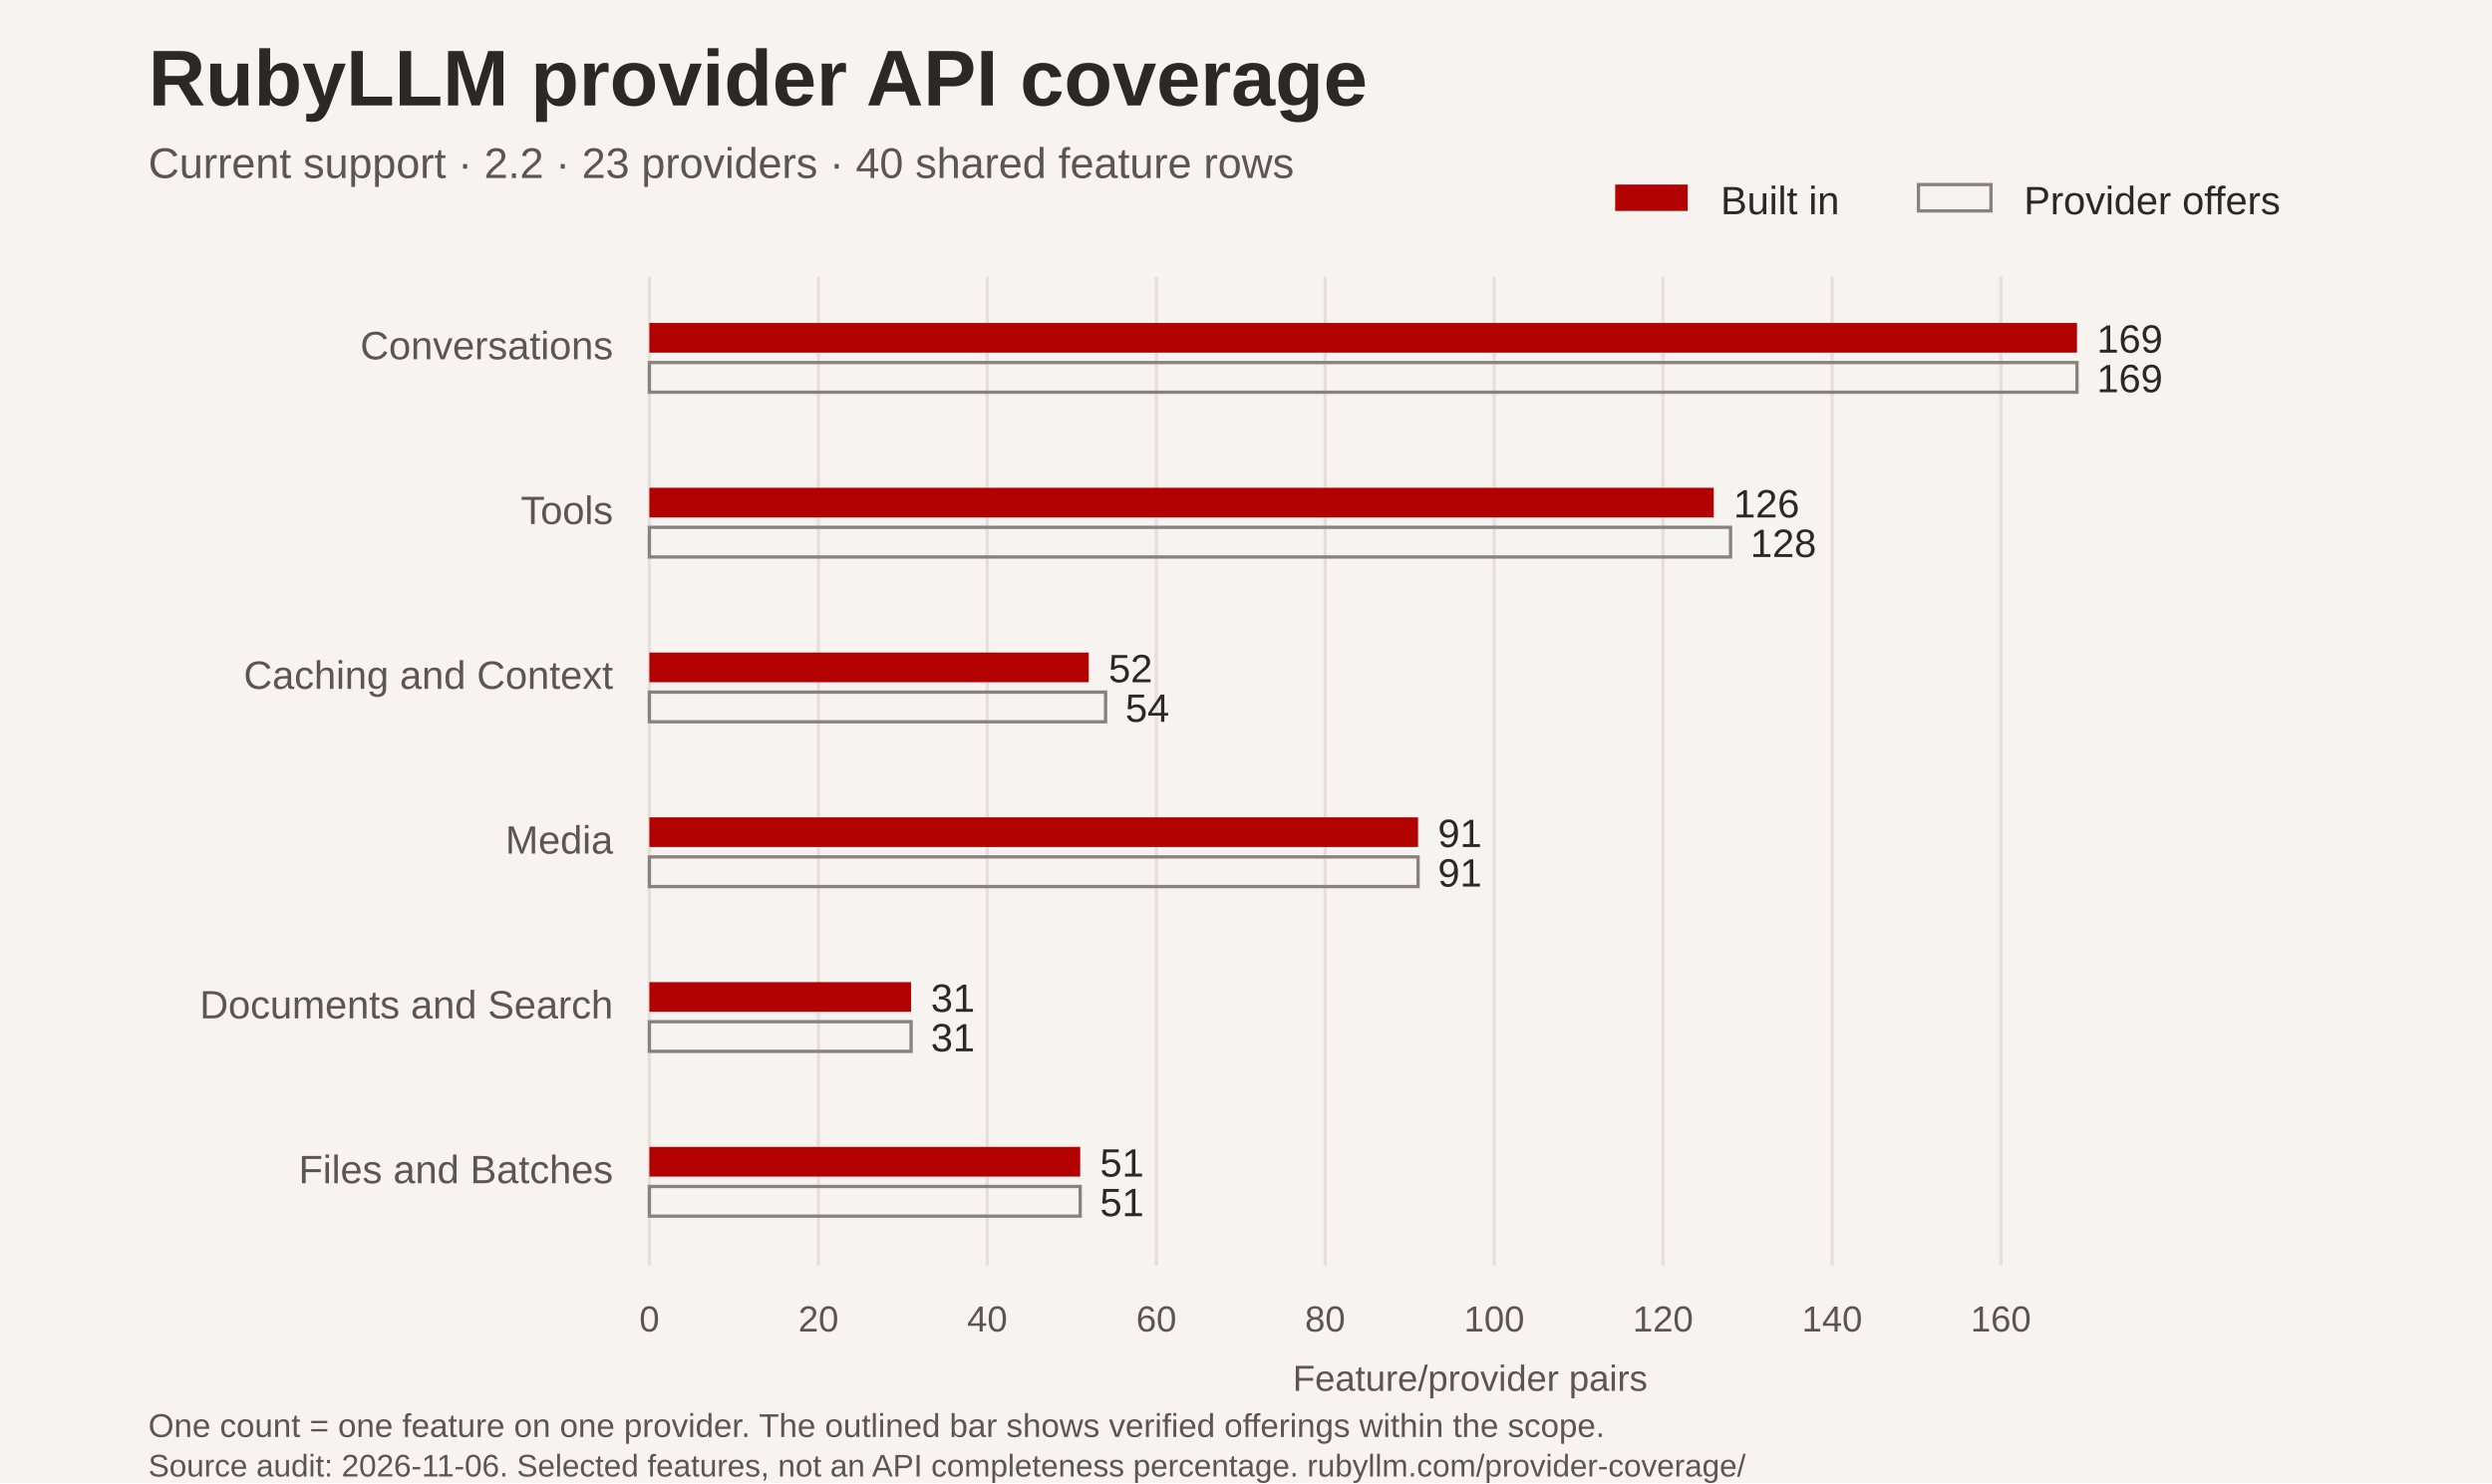
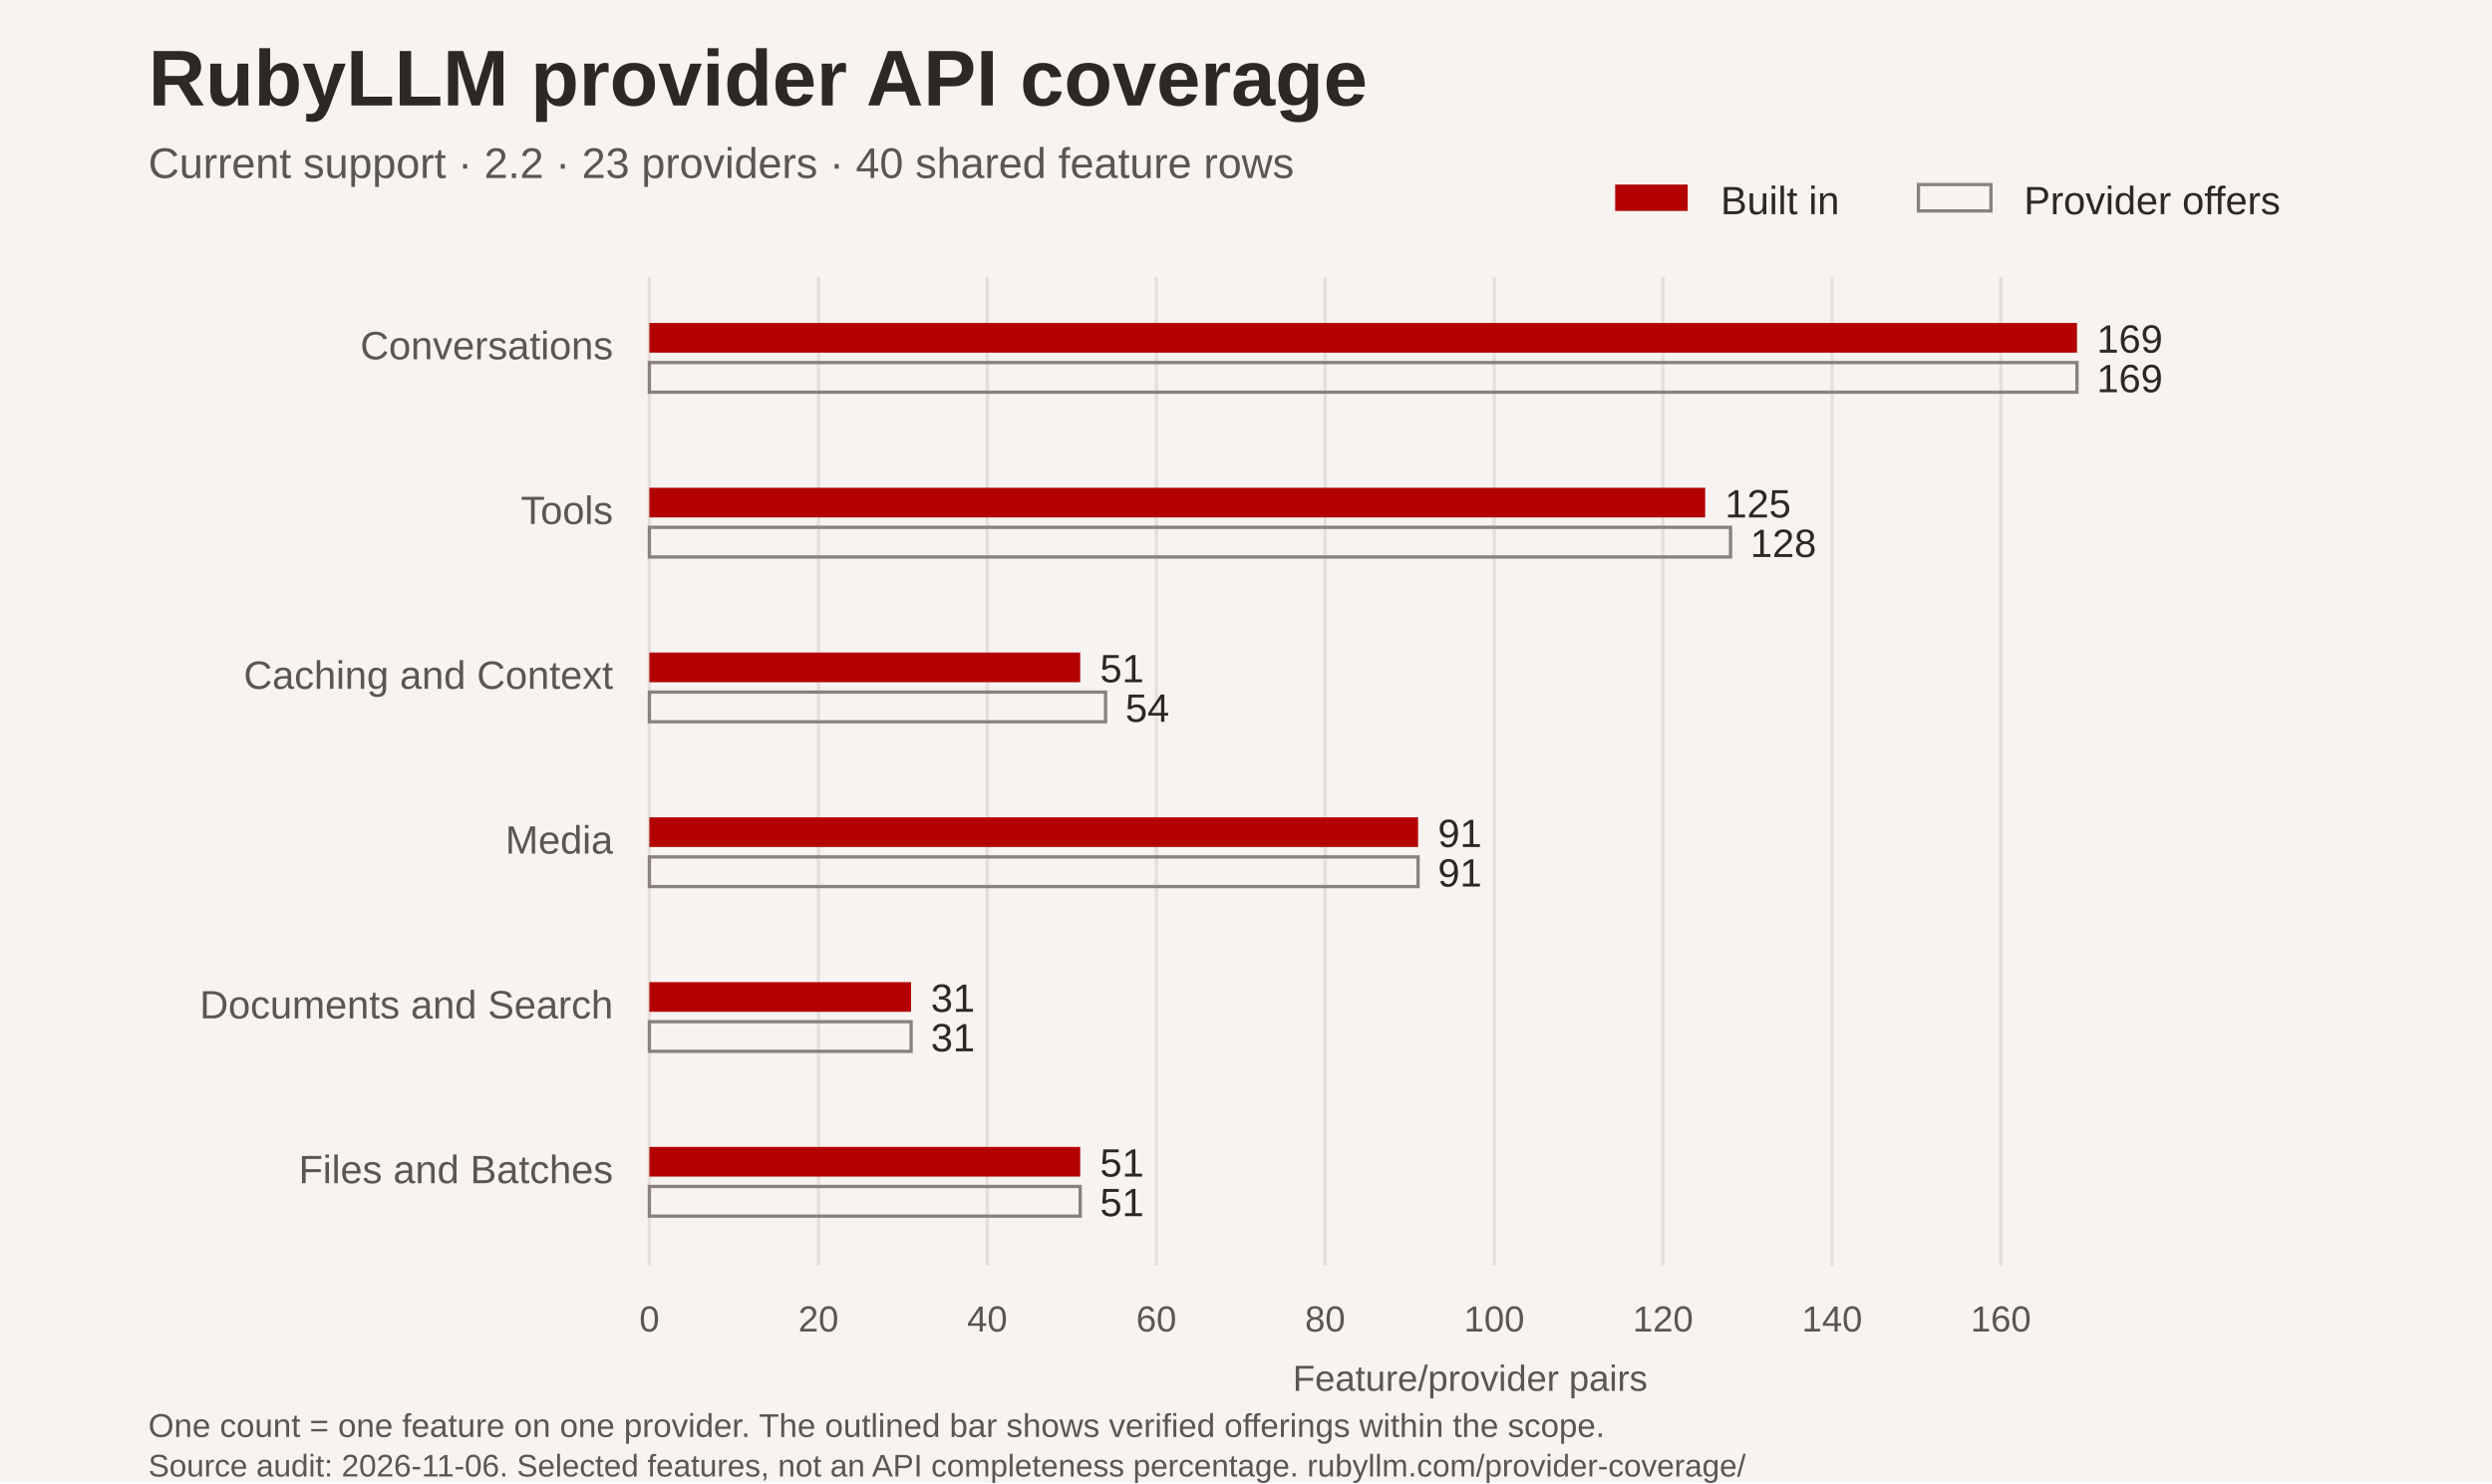
<svg xmlns="http://www.w3.org/2000/svg" width="756" height="450" viewBox="0 0 756 450" font-family="Liberation Sans, Arial, Helvetica, sans-serif" role="img" aria-labelledby="coverage-chart-title coverage-chart-description">
  <rect width="756" height="450" fill="#f7f3f1" />
  <text x="45" y="32" font-size="24" font-weight="700" fill="#2c2825">RubyLLM provider API coverage</text>
  <text x="45" y="54" font-size="13" fill="#5c5551">Current support · 2.2 · 23 providers · 40 shared feature rows</text>
  <rect x="490" y="56" width="22" height="8" fill="#b30000" />
  <text x="522" y="65" font-size="12" fill="#2c2825">Built in</text>
  <rect x="582" y="56" width="22" height="8" fill="none" stroke="#8a817c" />
  <text x="614" y="65" font-size="12" fill="#2c2825">Provider offers</text>
  <line x1="197.0" y1="84" x2="197.0" y2="384" stroke="#e5dfdb" />
  <text x="197.0" y="404" font-size="11" text-anchor="middle" fill="#5c5551">0</text>
  <line x1="248.3" y1="84" x2="248.3" y2="384" stroke="#e5dfdb" />
  <text x="248.3" y="404" font-size="11" text-anchor="middle" fill="#5c5551">20</text>
  <line x1="299.5" y1="84" x2="299.5" y2="384" stroke="#e5dfdb" />
  <text x="299.5" y="404" font-size="11" text-anchor="middle" fill="#5c5551">40</text>
  <line x1="350.8" y1="84" x2="350.8" y2="384" stroke="#e5dfdb" />
  <text x="350.8" y="404" font-size="11" text-anchor="middle" fill="#5c5551">60</text>
  <line x1="402.0" y1="84" x2="402.0" y2="384" stroke="#e5dfdb" />
  <text x="402.0" y="404" font-size="11" text-anchor="middle" fill="#5c5551">80</text>
  <line x1="453.3" y1="84" x2="453.3" y2="384" stroke="#e5dfdb" />
  <text x="453.3" y="404" font-size="11" text-anchor="middle" fill="#5c5551">100</text>
  <line x1="504.5" y1="84" x2="504.5" y2="384" stroke="#e5dfdb" />
  <text x="504.5" y="404" font-size="11" text-anchor="middle" fill="#5c5551">120</text>
  <line x1="555.8" y1="84" x2="555.8" y2="384" stroke="#e5dfdb" />
  <text x="555.8" y="404" font-size="11" text-anchor="middle" fill="#5c5551">140</text>
  <line x1="607.0" y1="84" x2="607.0" y2="384" stroke="#e5dfdb" />
  <text x="607.0" y="404" font-size="11" text-anchor="middle" fill="#5c5551">160</text>
  <text x="186" y="109" font-size="12" text-anchor="end" fill="#5c5551">Conversations</text>
  <rect x="197" y="98" width="433.1" height="9" fill="#b30000" />
  <text x="636.1" y="107" font-size="12" fill="#2c2825">169</text>
  <rect x="197" y="110" width="433.1" height="9" fill="none" stroke="#8a817c" />
  <text x="636.1" y="119" font-size="12" fill="#2c2825">169</text>
  <text x="186" y="159" font-size="12" text-anchor="end" fill="#5c5551">Tools</text>
-   <rect x="197" y="148" width="322.9" height="9" fill="#b30000" />
-   <text x="525.9" y="157" font-size="12" fill="#2c2825">126</text>
+   <rect x="197" y="148" width="320.3" height="9" fill="#b30000" />
+   <text x="523.3" y="157" font-size="12" fill="#2c2825">125</text>
  <rect x="197" y="160" width="328.0" height="9" fill="none" stroke="#8a817c" />
  <text x="531.0" y="169" font-size="12" fill="#2c2825">128</text>
  <text x="186" y="209" font-size="12" text-anchor="end" fill="#5c5551">Caching and Context</text>
-   <rect x="197" y="198" width="133.3" height="9" fill="#b30000" />
-   <text x="336.3" y="207" font-size="12" fill="#2c2825">52</text>
+   <rect x="197" y="198" width="130.7" height="9" fill="#b30000" />
+   <text x="333.7" y="207" font-size="12" fill="#2c2825">51</text>
  <rect x="197" y="210" width="138.4" height="9" fill="none" stroke="#8a817c" />
  <text x="341.4" y="219" font-size="12" fill="#2c2825">54</text>
  <text x="186" y="259" font-size="12" text-anchor="end" fill="#5c5551">Media</text>
  <rect x="197" y="248" width="233.2" height="9" fill="#b30000" />
  <text x="436.2" y="257" font-size="12" fill="#2c2825">91</text>
  <rect x="197" y="260" width="233.2" height="9" fill="none" stroke="#8a817c" />
  <text x="436.2" y="269" font-size="12" fill="#2c2825">91</text>
  <text x="186" y="309" font-size="12" text-anchor="end" fill="#5c5551">Documents and Search</text>
  <rect x="197" y="298" width="79.4" height="9" fill="#b30000" />
  <text x="282.4" y="307" font-size="12" fill="#2c2825">31</text>
  <rect x="197" y="310" width="79.4" height="9" fill="none" stroke="#8a817c" />
  <text x="282.4" y="319" font-size="12" fill="#2c2825">31</text>
  <text x="186" y="359" font-size="12" text-anchor="end" fill="#5c5551">Files and Batches</text>
  <rect x="197" y="348" width="130.7" height="9" fill="#b30000" />
  <text x="333.7" y="357" font-size="12" fill="#2c2825">51</text>
  <rect x="197" y="360" width="130.7" height="9" fill="none" stroke="#8a817c" />
  <text x="333.7" y="369" font-size="12" fill="#2c2825">51</text>
  <text x="446" y="422" font-size="11" text-anchor="middle" fill="#5c5551">Feature/provider pairs</text>
  <text x="45" y="436" font-size="10" fill="#5c5551">One count = one feature on one provider. The outlined bar shows verified offerings within the scope.</text>
  <text x="45" y="448" font-size="9.5" fill="#5c5551">Source audit: 2026-11-06. Selected features, not an API completeness percentage. rubyllm.com/provider-coverage/</text>
</svg>
